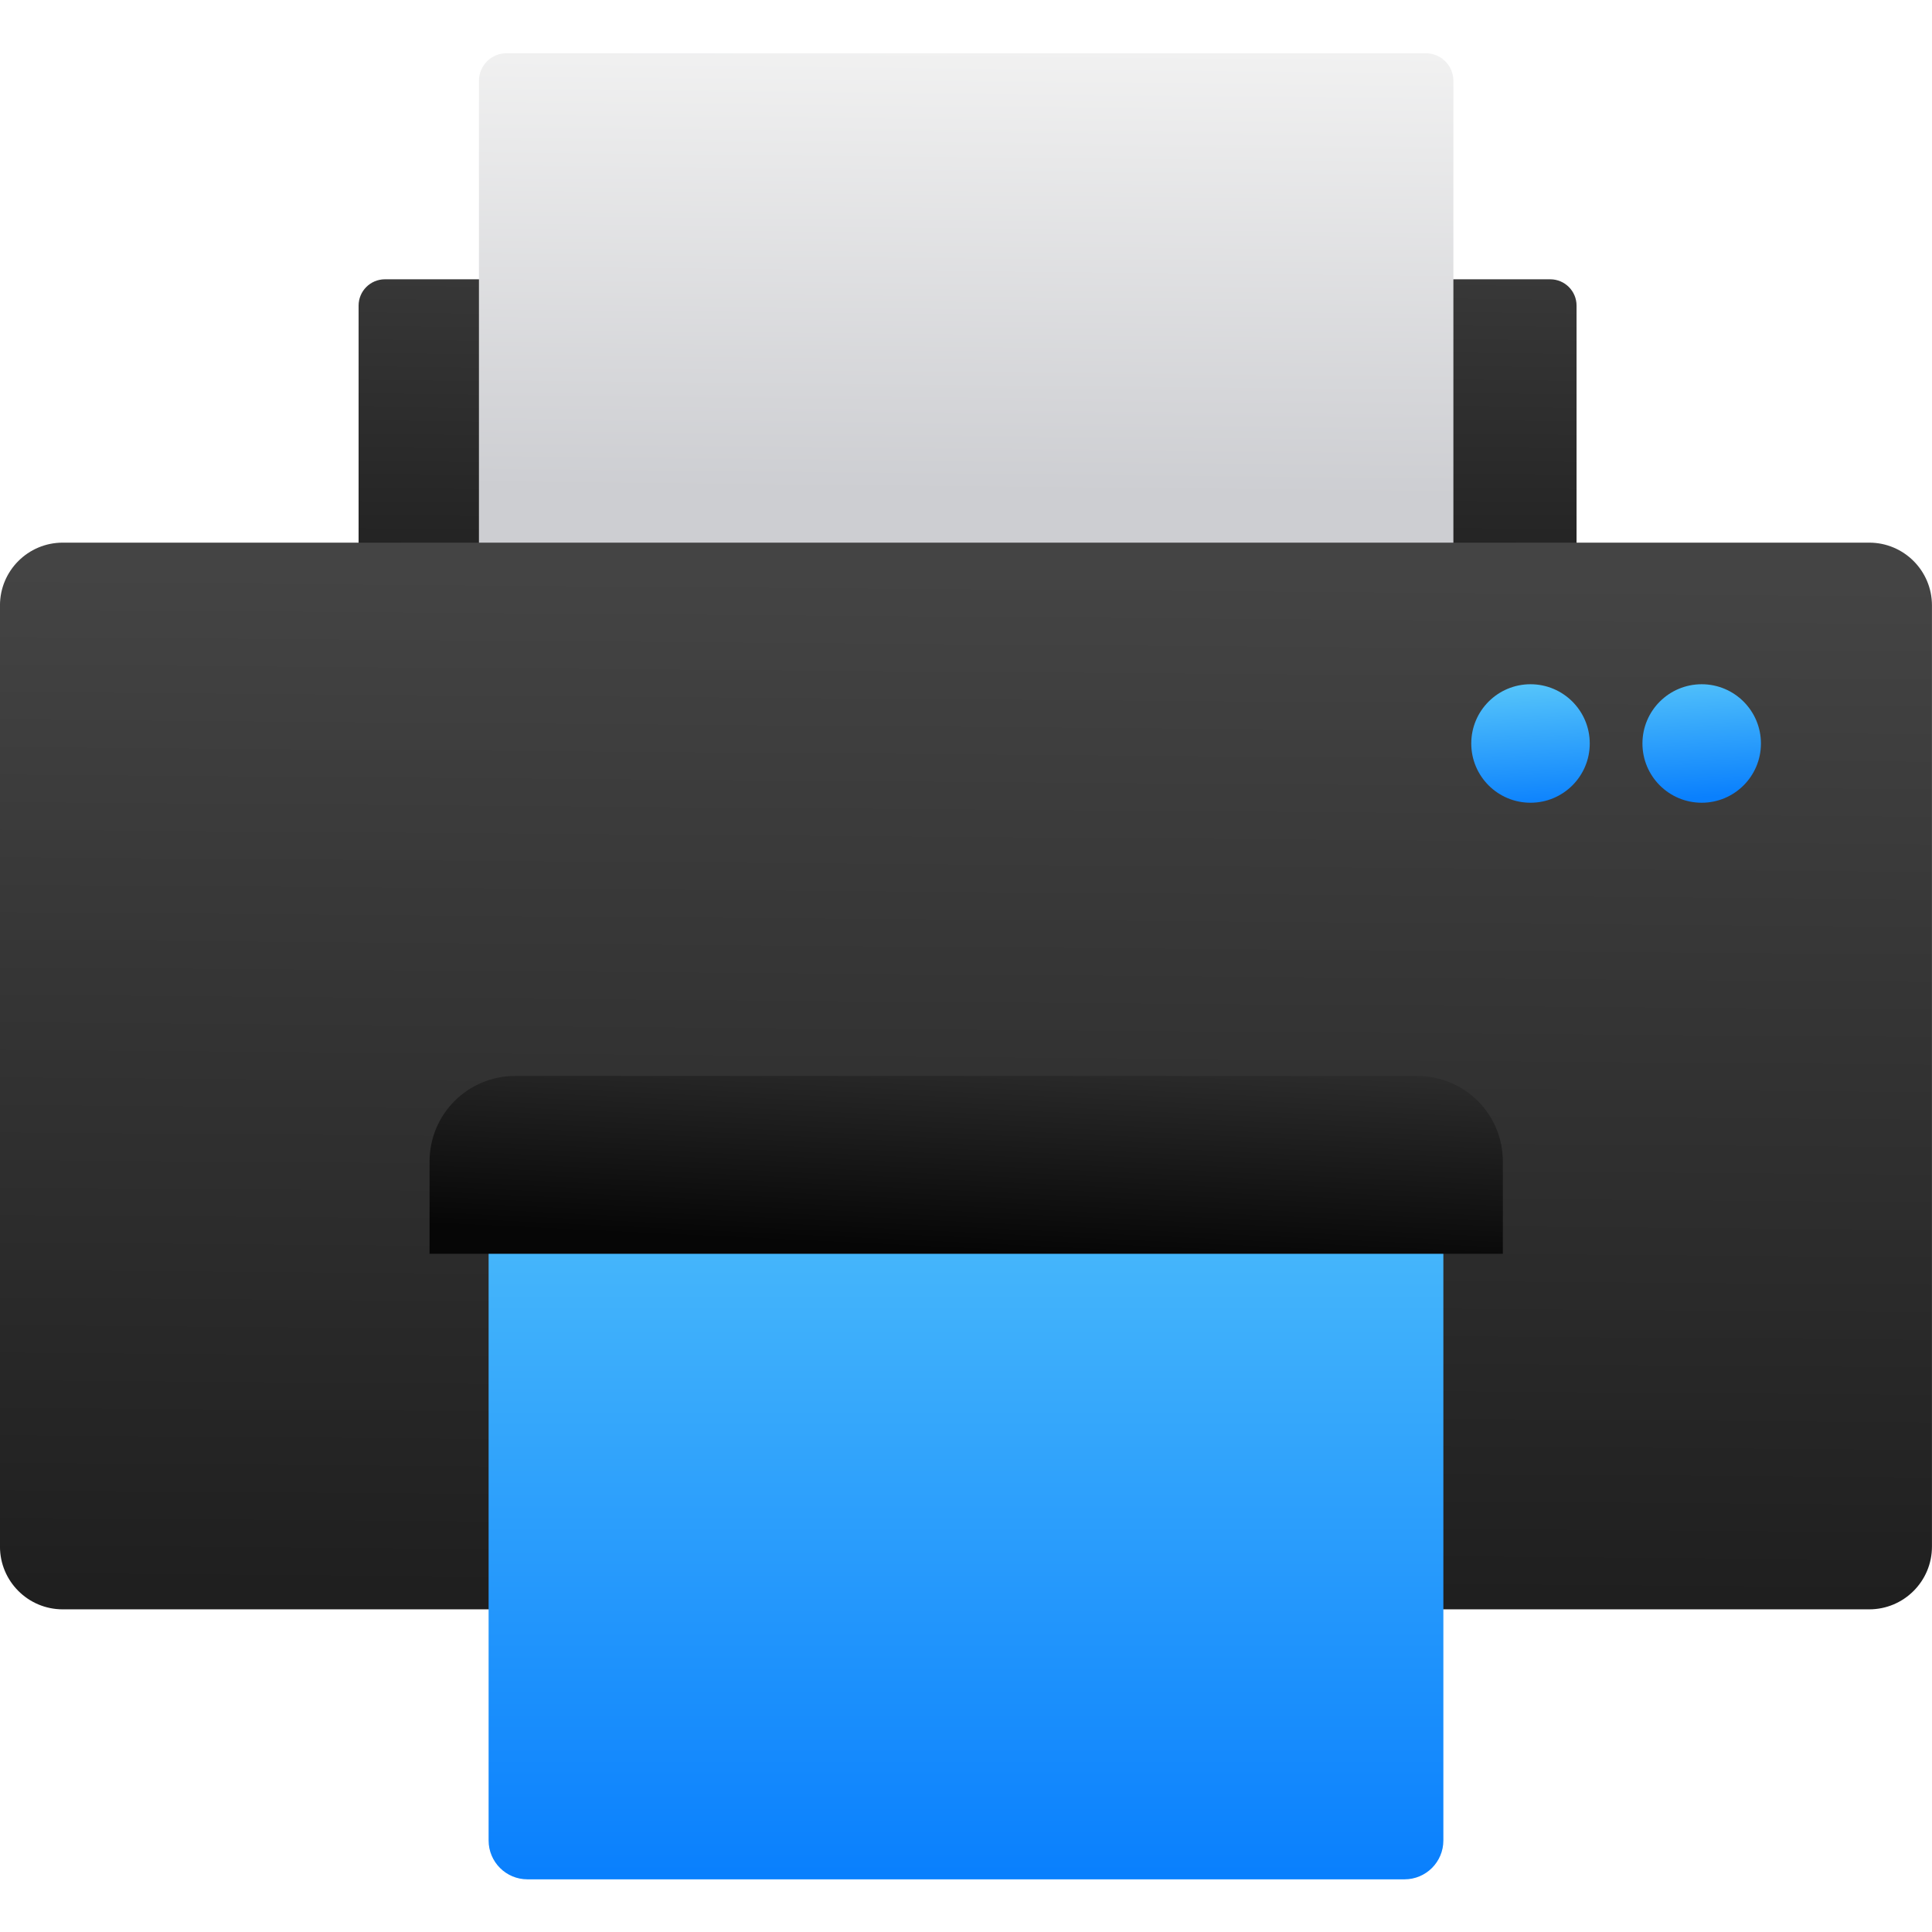
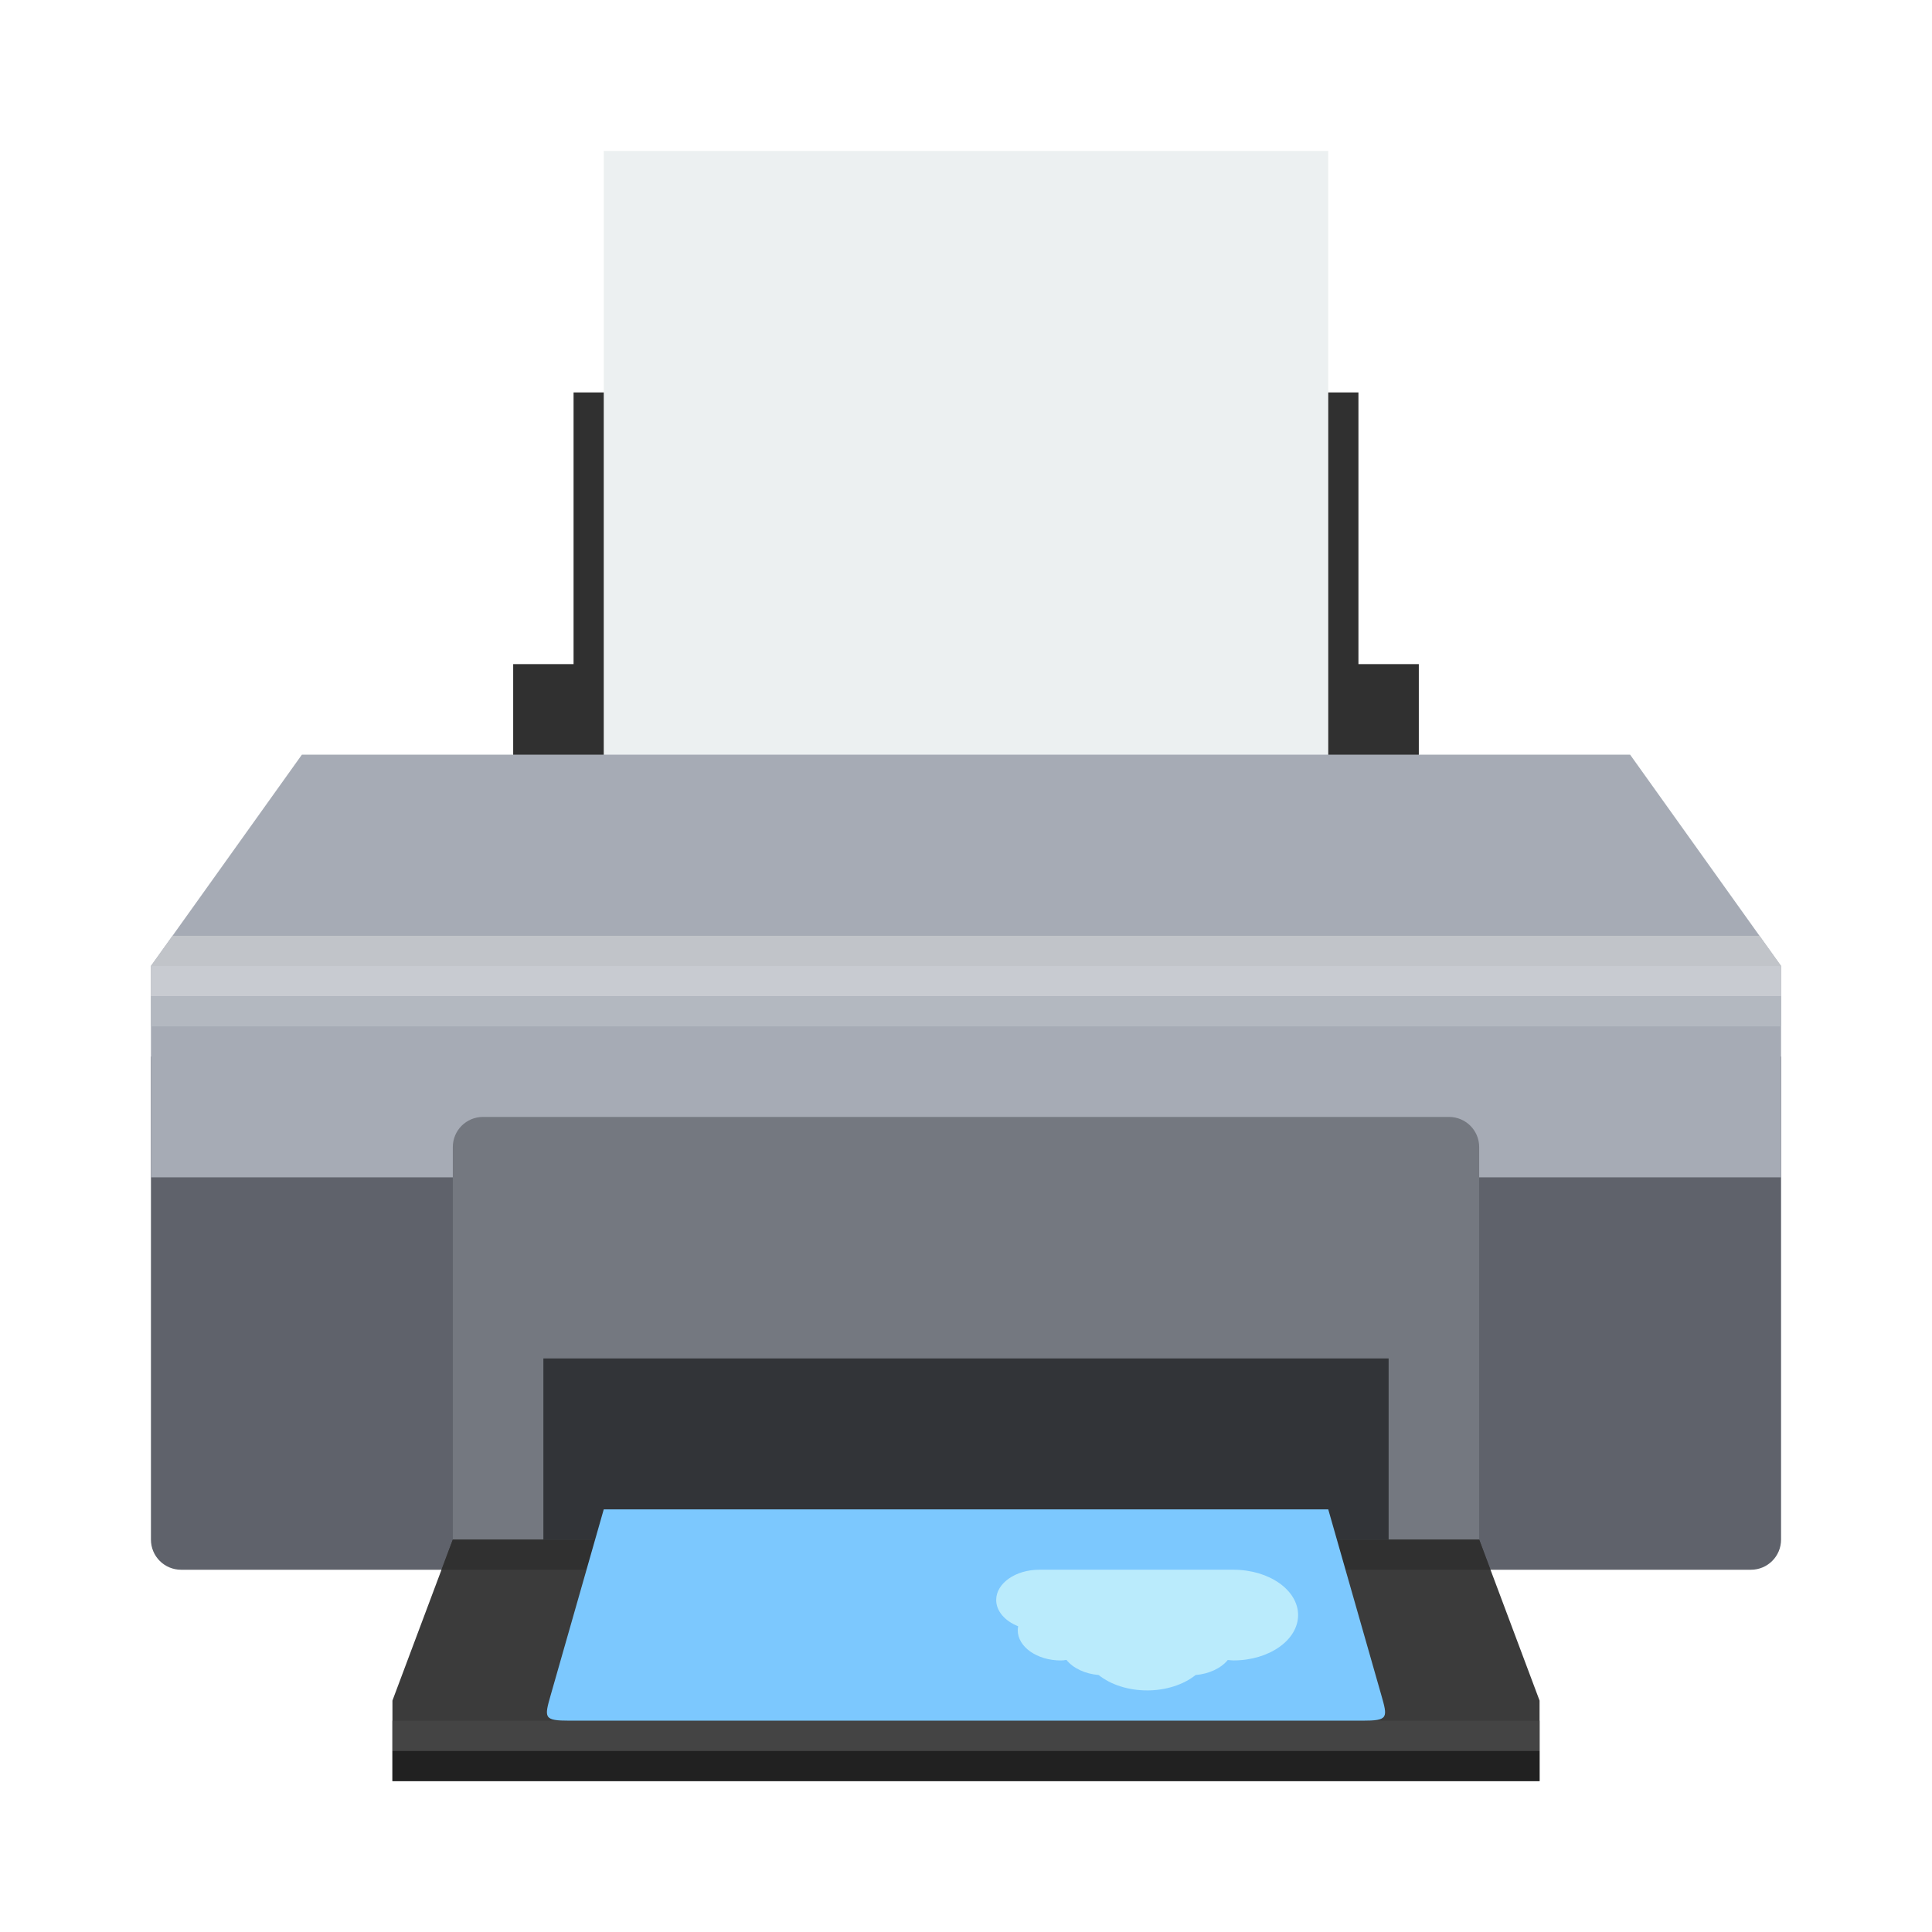
- <svg xmlns="http://www.w3.org/2000/svg" xmlns:xlink="http://www.w3.org/1999/xlink" viewBox="0 0 48 48">
-   <defs>
-     <linearGradient xlink:href="#5" id="6" x1="81.26" y1="14.551" x2="81.41" y2="2.154" gradientUnits="userSpaceOnUse" />
-     <linearGradient id="5">
-       <stop stop-color="#1f1f1f" />
-       <stop offset="1" stop-color="#444" />
-     </linearGradient>
-     <linearGradient id="7" x1="81.4" y1="11.641" x2="81.51" y2=".651" gradientUnits="userSpaceOnUse">
-       <stop stop-color="#cdced2" />
-       <stop offset="1" stop-color="#f1f1f1" />
-     </linearGradient>
-     <linearGradient xlink:href="#5" id="4" x1="-847.06" y1="191.09" x2="-843.94" y2="-181.89" gradientUnits="userSpaceOnUse" gradientTransform="matrix(.07412 0 0 .06784 145.54 26.06)" />
-     <linearGradient id="3" x1="82.46" y1="30.487" x2="82.74" y2="24.587" gradientUnits="userSpaceOnUse">
-       <stop stop-color="#060606" />
-       <stop offset="1" stop-color="#343434" />
-     </linearGradient>
-     <linearGradient xlink:href="#1" id="0" x1="98.65" y1="19.362" x2="98.44" y2="16.254" gradientUnits="userSpaceOnUse" />
-     <linearGradient xlink:href="#1" id="2" y1="45.946" x2="0" y2="25.988" gradientUnits="userSpaceOnUse" />
-     <linearGradient id="1">
-       <stop stop-color="#0a80fd" />
-       <stop offset="1" stop-color="#56c5fa" />
-     </linearGradient>
-   </defs>
-   <g transform="matrix(.99999 0 0 .99999-58.37.582)" enable-background="new">
-     <rect y="6.357" x="67.28" height="10.47" width="30.26" fill="url(#6)" rx=".654" />
-     <rect y=".741" x="70.27" height="13.09" width="24.21" fill="url(#7)" rx=".685" />
-     <rect y="12.9" x="58.37" height="26.502" width="48" fill="url(#4)" rx="1.559" />
-     <path d="m96.396 16.418a1.472 1.472 0 0 0 -1.472 1.472 1.472 1.472 0 0 0 1.472 1.472 1.472 1.472 0 0 0 1.472 -1.472 1.472 1.472 0 0 0 -1.472 -1.472m4.253 0a1.472 1.472 0 0 0 -1.472 1.472 1.472 1.472 0 0 0 1.472 1.472 1.472 1.472 0 0 0 1.472 -1.472 1.472 1.472 0 0 0 -1.472 -1.472" fill="url(#0)" />
-     <rect y="27.46" x="70.51" height="18.65" width="23.721" fill="url(#2)" rx=".965" />
-     <path d="m71.17 26.15h22.412c1.178 0 2.127.949 2.127 2.127v.164c0 1.178 0 2.127 0 2.127h-26.666c0 0 0-.949 0-2.127v-.164c0-1.178.949-2.127 2.127-2.127" fill="url(#3)" />
+ <svg xmlns="http://www.w3.org/2000/svg" width="64" height="64" viewBox="0 0 64 64" id="svg2" version="1.1">
+   <defs id="defs4" />
+   <g id="layer1" transform="translate(0,-1058.52)">
+     <path style="opacity:1;fill:#303030;fill-opacity:1;stroke:none;stroke-width:1;stroke-linecap:round;stroke-linejoin:miter;stroke-miterlimit:4;stroke-dasharray:none;stroke-opacity:0.299" d="M 19 13 L 19 22 L 17 22 L 17 28 L 47 28 L 47 22 L 45 22 L 45 13 L 32 13 L 19 13 z " transform="translate(0,1058.52)" id="rect4263" />
+     <rect style="opacity:1;fill:#ecf0f1;fill-opacity:1;stroke:none;stroke-width:1;stroke-linecap:round;stroke-linejoin:miter;stroke-miterlimit:4;stroke-dasharray:none;stroke-opacity:0.299" id="rect4275" width="24" height="28" x="20" y="1063.52" />
+     <path style="opacity:1;fill:#5f626b;fill-opacity:1;stroke:none;stroke-width:1;stroke-linecap:round;stroke-linejoin:miter;stroke-miterlimit:4;stroke-dasharray:none;stroke-opacity:0.299" d="m 5,35 0,2 0,14 c 0,0.554 0.446,1 1,1 l 52,0 c 0.554,0 1,-0.446 1,-1 l 0,-14 0,-1 0,-1 -1,0 -2,0 -48,0 z" transform="translate(0,1058.52)" id="rect4185" />
+     <path style="fill:#a6abb5;fill-opacity:1;fill-rule:evenodd;stroke:none;stroke-width:1px;stroke-linecap:butt;stroke-linejoin:miter;stroke-opacity:1" d="m 10,25 -5,7 0,7 27,0 27,0 0,-7 -5,-7 -22,0 z" transform="translate(0,1058.52)" id="path4187" />
+     <rect style="opacity:1;fill:#c8cbd1;fill-opacity:1;stroke:none;stroke-width:1;stroke-linecap:round;stroke-linejoin:miter;stroke-miterlimit:4;stroke-dasharray:none;stroke-opacity:0.299" id="rect4192" width="54" height="1" x="5" y="1090.52" />
+     <rect style="opacity:1;fill:#b3b8c0;fill-opacity:1;stroke:none;stroke-width:1;stroke-linecap:round;stroke-linejoin:miter;stroke-miterlimit:4;stroke-dasharray:none;stroke-opacity:0.299" id="rect4194" width="54" height="1" x="5" y="1091.52" />
+     <path style="opacity:1;fill:#c1c4c9;fill-opacity:1;stroke:none;stroke-width:1;stroke-linecap:round;stroke-linejoin:miter;stroke-miterlimit:4;stroke-dasharray:none;stroke-opacity:0.299" d="M 5.715 31 L 5 32 L 59 32 L 58.285 31 L 5.715 31 z " transform="translate(0,1058.52)" id="rect4196" />
+     <path style="opacity:1;fill:#3b3b3b;fill-opacity:1;stroke:none;stroke-width:1;stroke-linecap:round;stroke-linejoin:miter;stroke-miterlimit:4;stroke-dasharray:none;stroke-opacity:0.299" d="M 15 51 L 13 56.334 L 13 59 L 32 59 L 51 59 L 51 56.334 L 49 51 L 32 51 L 15 51 z " transform="translate(0,1058.52)" id="rect4201" />
+     <path style="opacity:1;fill:#747880;fill-opacity:1;stroke:none;stroke-width:1;stroke-linecap:round;stroke-linejoin:miter;stroke-miterlimit:4;stroke-dasharray:none;stroke-opacity:0.299" d="M 16 37 C 15.446 37 15 37.446 15 38 L 15 49 L 15 50 L 15 51 L 16 51 L 48 51 L 49 51 L 49 50 L 49 49 L 49 38 C 49 37.446 48.554 37 48 37 L 16 37 z " transform="translate(0,1058.52)" id="rect4206" />
+     <path style="opacity:1;fill:#212121;fill-opacity:1;stroke:none;stroke-width:1;stroke-linecap:round;stroke-linejoin:miter;stroke-miterlimit:4;stroke-dasharray:none;stroke-opacity:0.299" d="M 13 58 L 13 59 L 51 59 L 51 58 L 13 58 z " transform="translate(0,1058.52)" id="rect4208" />
+     <path style="opacity:1;fill:#444444;fill-opacity:1;stroke:none;stroke-width:1;stroke-linecap:round;stroke-linejoin:miter;stroke-miterlimit:4;stroke-dasharray:none;stroke-opacity:0.299" d="M 13 57 L 13 58 L 51 58 L 51 57 L 13 57 z " transform="translate(0,1058.52)" id="rect4216" />
+     <path style="opacity:1;fill:#303030;fill-opacity:1;stroke:none;stroke-width:0.986;stroke-linecap:round;stroke-linejoin:miter;stroke-miterlimit:4;stroke-dasharray:none;stroke-opacity:0.299" d="M 15 51 L 14.625 52 L 49.375 52 L 49 51 L 15 51 z " transform="translate(0,1058.52)" id="rect4258" />
+     <rect style="opacity:1;fill:#323438;fill-opacity:1;stroke:none;stroke-width:1;stroke-linecap:round;stroke-linejoin:miter;stroke-miterlimit:4;stroke-dasharray:none;stroke-opacity:0.299" id="rect4342" width="28" height="6" x="18" y="1103.52" />
+     <path style="fill:#7cc8fe;fill-opacity:1;fill-rule:evenodd;stroke:none;stroke-width:1px;stroke-linecap:butt;stroke-linejoin:miter;stroke-opacity:1" d="M 20 50 L 19.5 51.75 L 19 53.5 L 18.875 53.938 L 18.75 54.375 L 18.625 54.812 L 18.5 55.25 L 18.375 55.688 L 18.25 56.125 C 18.025 56.911 18 57 18.875 57 L 19.75 57 L 20.625 57 L 21.5 57 L 25 57 L 32 57 L 39 57 L 42.5 57 L 43.375 57 L 44.25 57 L 45.125 57 C 46 57 45.975 56.911 45.75 56.125 L 45.625 55.688 L 45.5 55.25 L 45.375 54.812 L 45.25 54.375 L 45.125 53.938 L 45 53.5 L 44.5 51.75 L 44 50 L 32 50 L 20 50 z " transform="translate(0,1058.52)" id="path4358" />
+     <path id="rect4249" d="m 38,1114.517 c -0.615,0 -1.2,-0.185 -1.606,-0.51 -0.449,-0.038 -0.845,-0.224 -1.067,-0.501 -0.061,0.012 -0.123,0.019 -0.184,0.019 -0.789,0 -1.429,-0.449 -1.429,-1.002 6.18e-4,-0.047 0.005,-0.088 0.014,-0.131 -0.449,-0.177 -0.728,-0.51 -0.728,-0.871 0,-0.553 0.64,-1.002 1.429,-1.002 l 6.429,0 c 1.183,0 2.143,0.673 2.143,1.502 0,0.829 -0.959,1.503 -2.143,1.503 -0.063,-5e-4 -0.125,-0.01 -0.187,-0.014 -0.223,0.274 -0.618,0.459 -1.066,0.498 -0.406,0.324 -0.99,0.508 -1.604,0.51 z" style="opacity:1;fill:#baebfc;fill-opacity:1;stroke:none;stroke-width:0.598;stroke-opacity:1" />
  </g>
</svg>
